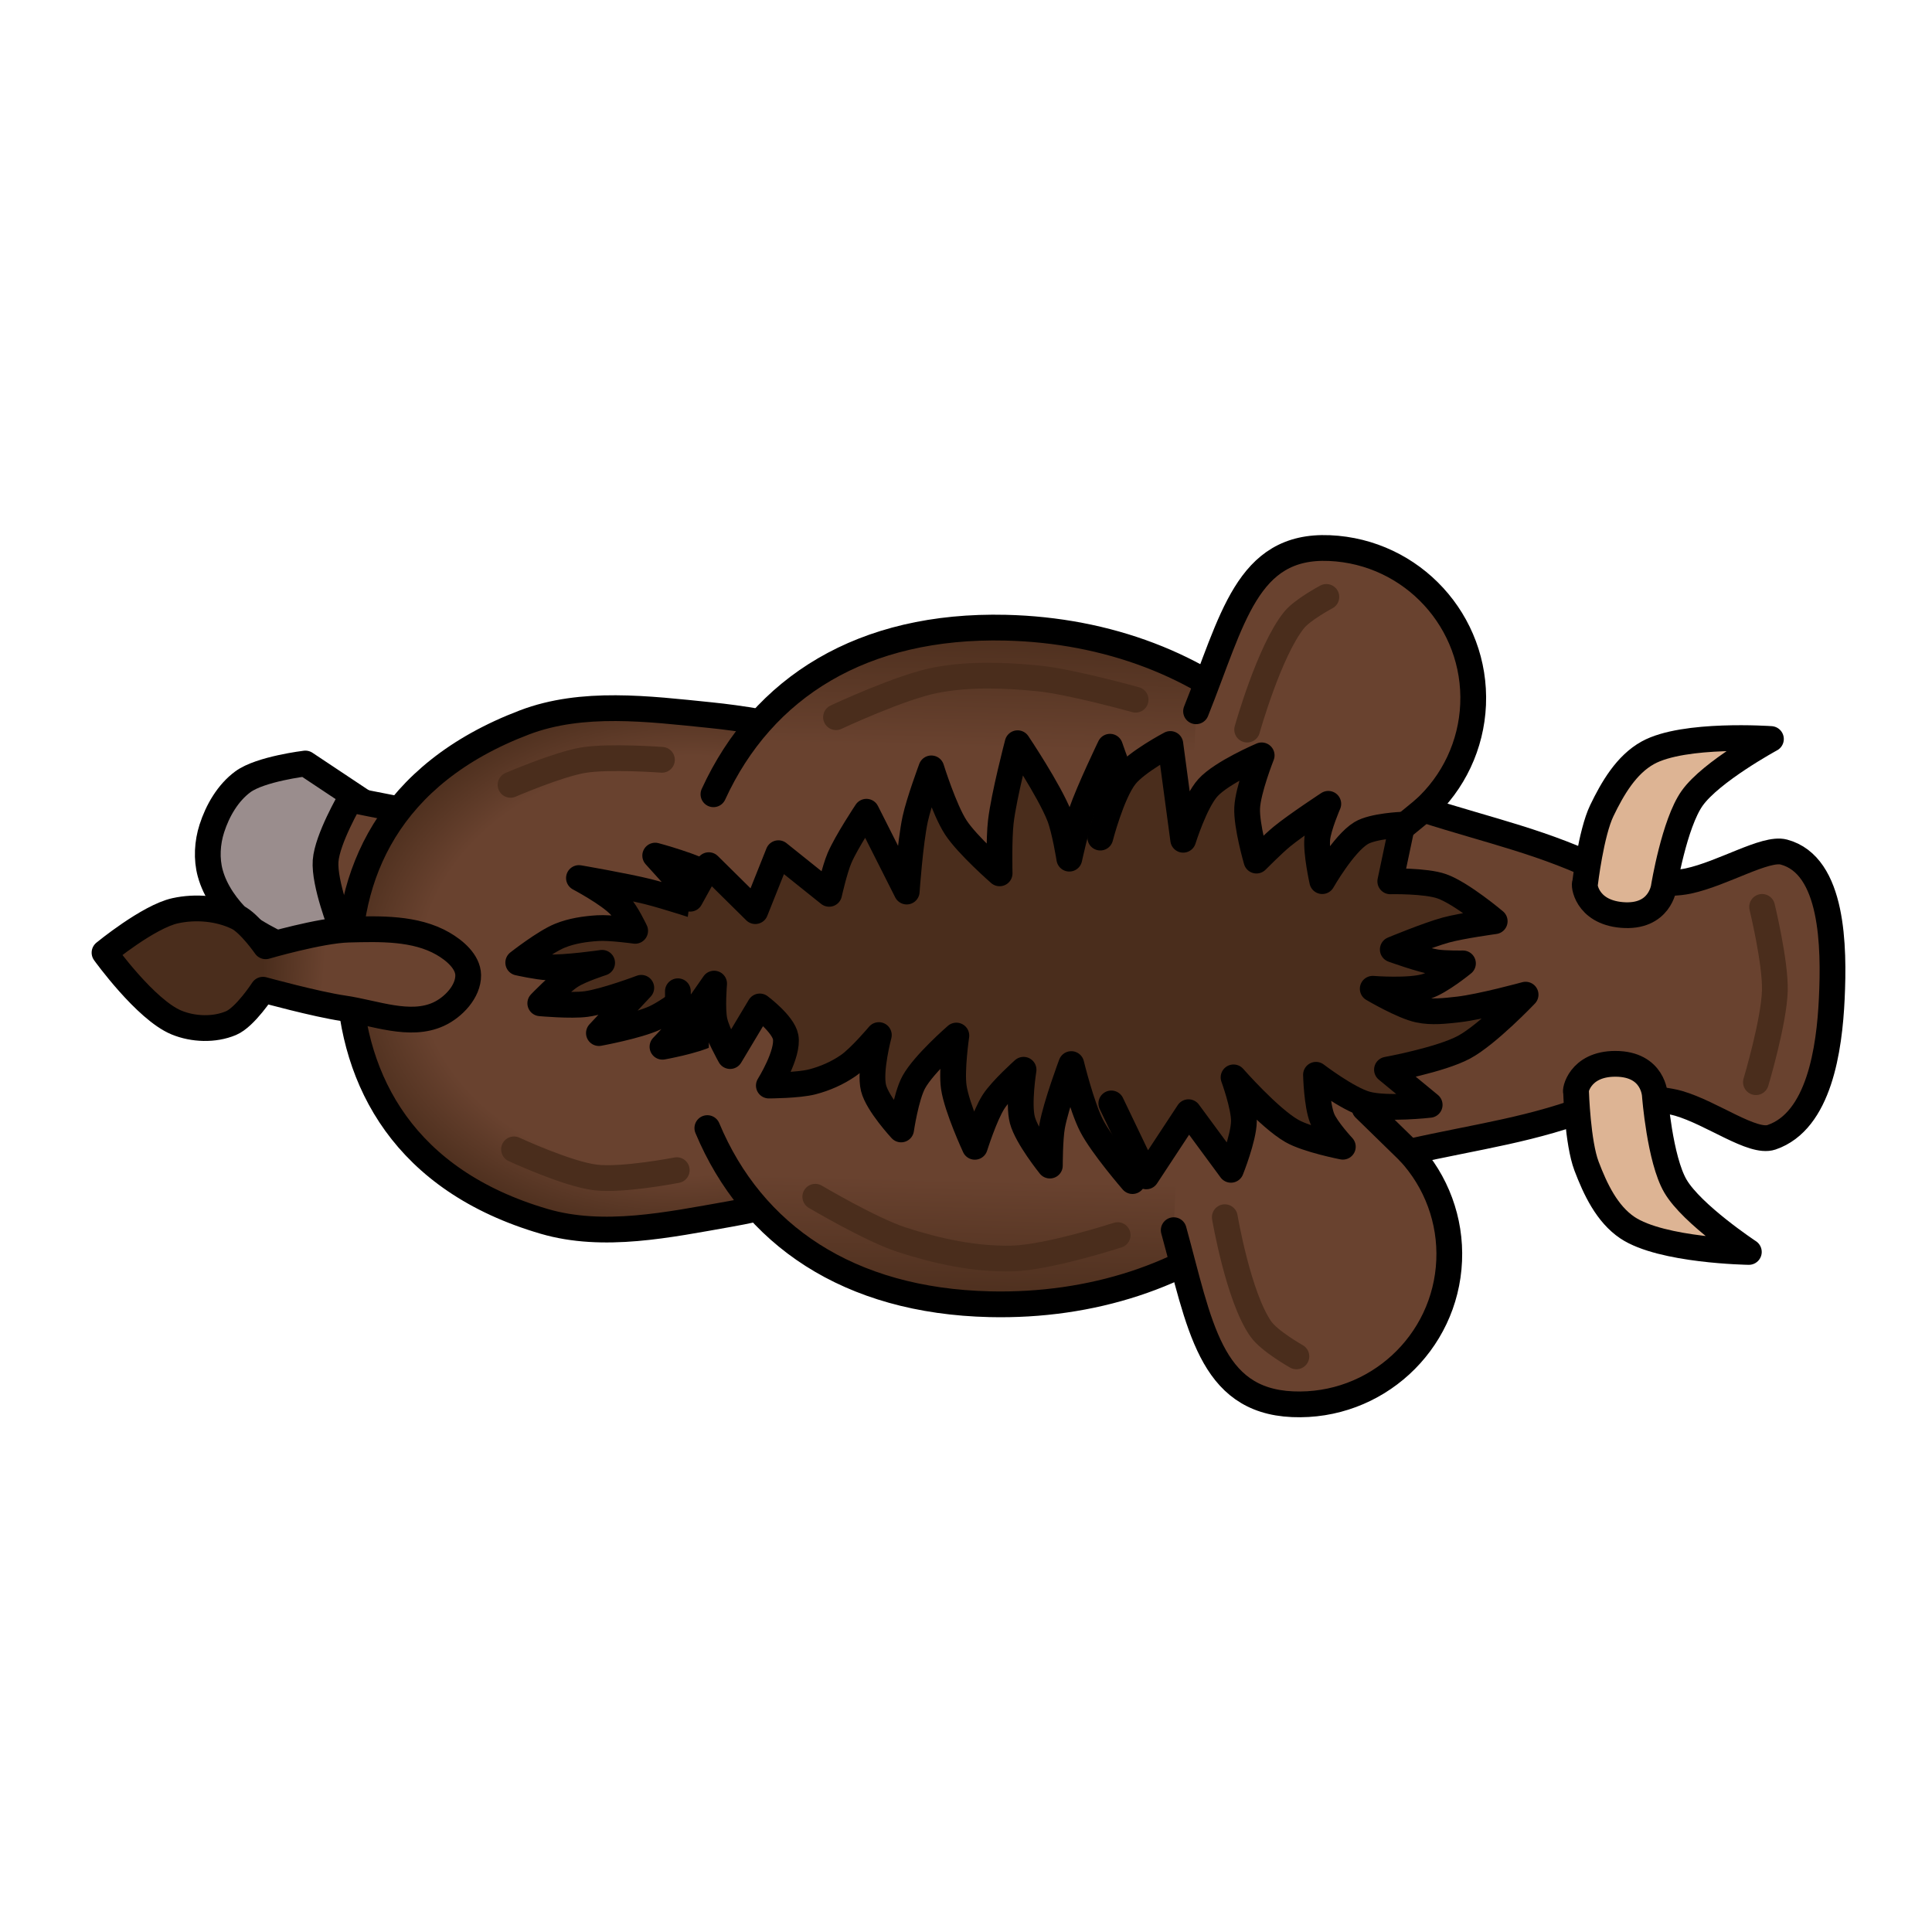
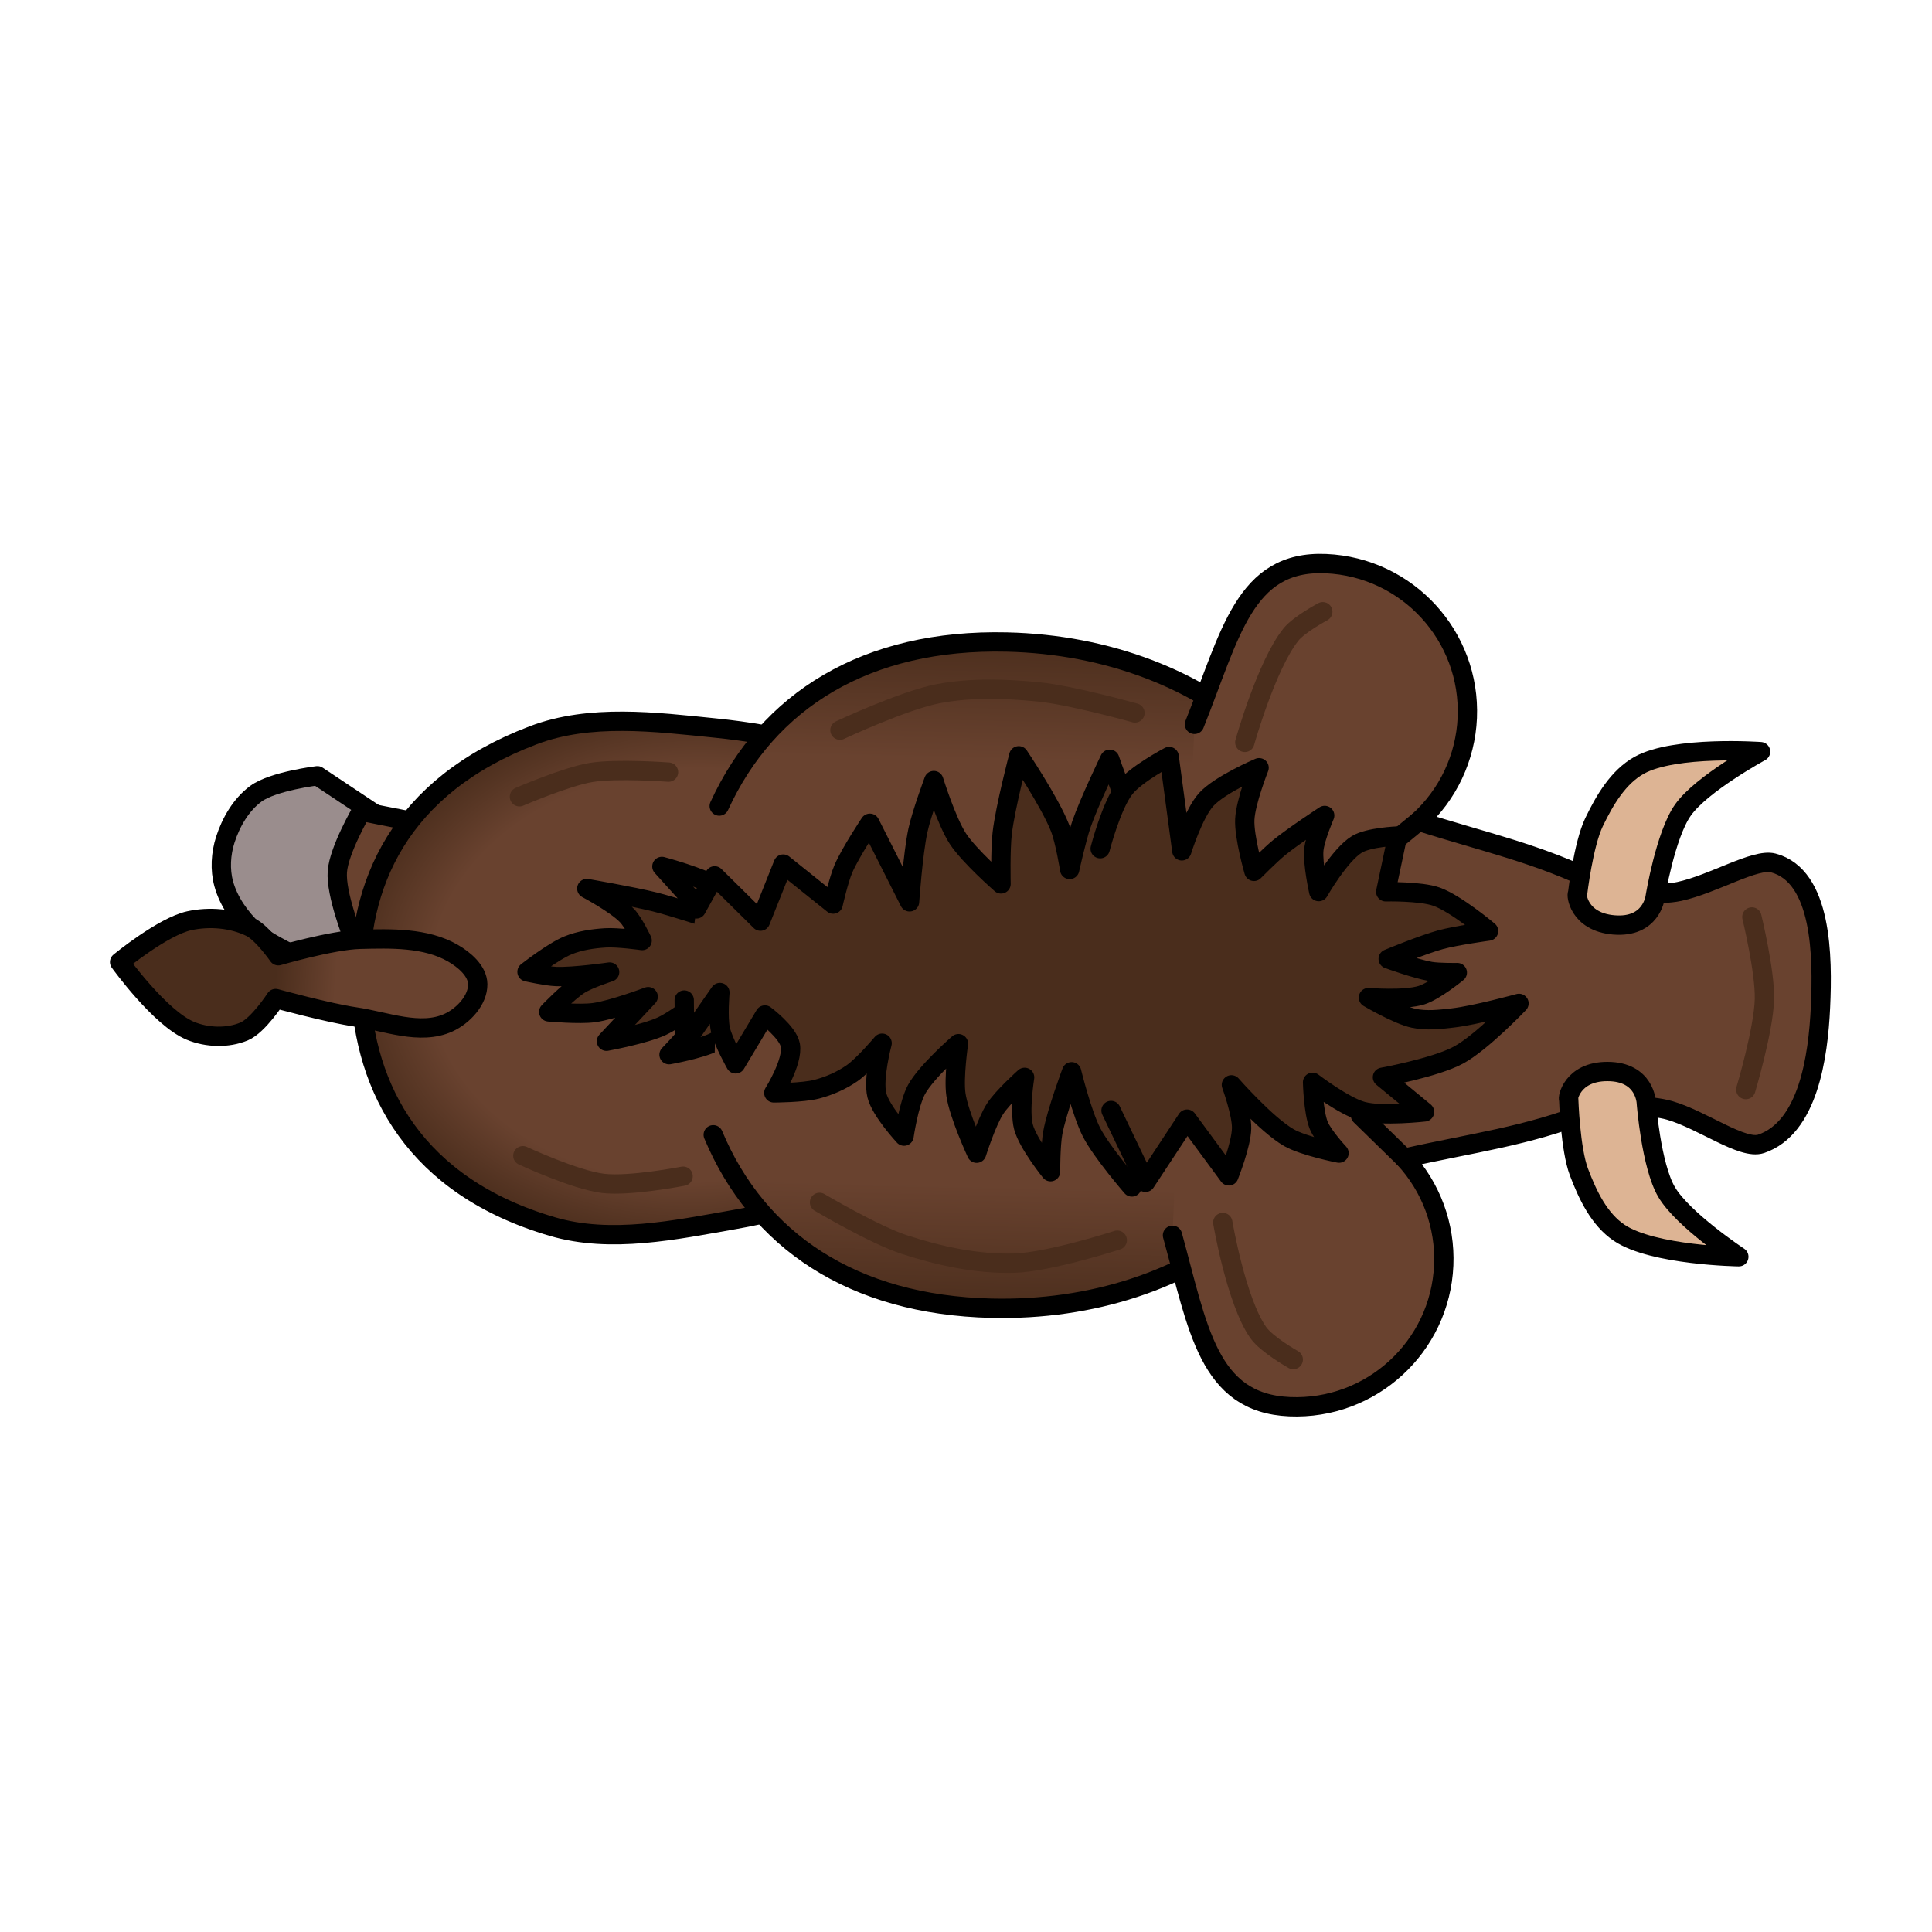
- <svg xmlns="http://www.w3.org/2000/svg" xmlns:xlink="http://www.w3.org/1999/xlink" width="150mm" height="150mm" viewBox="0 0 150 150" version="1.1" id="svg1">
+ <svg xmlns="http://www.w3.org/2000/svg" xmlns:xlink="http://www.w3.org/1999/xlink" width="200mm" height="200mm" viewBox="0 0 200 200" version="1.1" id="svg1">
  <defs id="defs1">
    <linearGradient id="linearGradient35">
      <stop style="stop-color:#4a2d1c;stop-opacity:1;" offset="0" id="stop35" />
      <stop style="stop-color:#69422f;stop-opacity:1;" offset="0.187" id="stop37" />
      <stop style="stop-color:#69422f;stop-opacity:1;" offset="0.807" id="stop38" />
      <stop style="stop-color:#4a2d1c;stop-opacity:1;" offset="1" id="stop36" />
    </linearGradient>
    <linearGradient id="linearGradient31">
      <stop style="stop-color:#69422f;stop-opacity:1;" offset="0.75" id="stop31" />
      <stop style="stop-color:#4a2d1c;stop-opacity:1;" offset="1" id="stop32" />
    </linearGradient>
    <linearGradient id="linearGradient13">
      <stop style="stop-color:#4a2d1c;stop-opacity:1;" offset="0.441" id="stop13" />
      <stop style="stop-color:#69422f;stop-opacity:1;" offset="0.596" id="stop14" />
    </linearGradient>
    <linearGradient xlink:href="#linearGradient13" id="linearGradient14" x1="0.859" y1="50.36" x2="22.308" y2="50.36" gradientUnits="userSpaceOnUse" />
    <radialGradient xlink:href="#linearGradient31" id="radialGradient32" cx="33.285" cy="50.071" fx="33.285" fy="50.071" r="19.285" gradientTransform="matrix(1,0,0,0.7809251,0,10.96924)" gradientUnits="userSpaceOnUse" />
    <linearGradient xlink:href="#linearGradient35" id="linearGradient36" x1="54.138" y1="31.232" x2="54.138" y2="68.768" gradientUnits="userSpaceOnUse" />
    <linearGradient xlink:href="#linearGradient35" id="linearGradient287" gradientUnits="userSpaceOnUse" x1="54.138" y1="31.232" x2="54.138" y2="68.768" />
    <radialGradient xlink:href="#linearGradient31" id="radialGradient287" gradientUnits="userSpaceOnUse" gradientTransform="matrix(1,0,0,0.7809251,0,10.96924)" cx="33.285" cy="50.071" fx="33.285" fy="50.071" r="19.285" />
    <linearGradient xlink:href="#linearGradient13" id="linearGradient288" gradientUnits="userSpaceOnUse" x1="0.859" y1="50.36" x2="22.308" y2="50.36" gradientTransform="rotate(6.35125,19.05998,50.29988)" />
    <linearGradient xlink:href="#linearGradient35" id="linearGradient289" gradientUnits="userSpaceOnUse" x1="54.138" y1="31.232" x2="54.138" y2="68.768" />
    <radialGradient xlink:href="#linearGradient31" id="radialGradient289" gradientUnits="userSpaceOnUse" gradientTransform="matrix(1,0,0,0.7809251,0,10.96924)" cx="33.285" cy="50.071" fx="33.285" fy="50.071" r="19.285" />
    <linearGradient xlink:href="#linearGradient13" id="linearGradient290" gradientUnits="userSpaceOnUse" x1="0.859" y1="50.36" x2="22.308" y2="50.36" gradientTransform="rotate(12.41435,18.91772,50.372)" />
    <linearGradient xlink:href="#linearGradient35" id="linearGradient291" gradientUnits="userSpaceOnUse" x1="54.138" y1="31.232" x2="54.138" y2="68.768" />
    <radialGradient xlink:href="#linearGradient31" id="radialGradient291" gradientUnits="userSpaceOnUse" gradientTransform="matrix(1,0,0,0.7809251,0,10.96924)" cx="33.285" cy="50.071" fx="33.285" fy="50.071" r="19.285" />
    <linearGradient xlink:href="#linearGradient13" id="linearGradient292" gradientUnits="userSpaceOnUse" x1="0.859" y1="50.36" x2="22.308" y2="50.36" gradientTransform="rotate(10.72174,18.91117,50.40564)" />
    <linearGradient xlink:href="#linearGradient35" id="linearGradient293" gradientUnits="userSpaceOnUse" x1="54.138" y1="31.232" x2="54.138" y2="68.768" />
    <radialGradient xlink:href="#linearGradient31" id="radialGradient293" gradientUnits="userSpaceOnUse" gradientTransform="matrix(1,0,0,0.7809251,0,10.96924)" cx="33.285" cy="50.071" fx="33.285" fy="50.071" r="19.285" />
    <linearGradient xlink:href="#linearGradient13" id="linearGradient294" gradientUnits="userSpaceOnUse" x1="0.859" y1="50.36" x2="22.308" y2="50.36" gradientTransform="rotate(5.795036,18.77419,50.24482)" />
    <linearGradient xlink:href="#linearGradient35" id="linearGradient295" gradientUnits="userSpaceOnUse" x1="54.138" y1="31.232" x2="54.138" y2="68.768" />
    <radialGradient xlink:href="#linearGradient31" id="radialGradient295" gradientUnits="userSpaceOnUse" gradientTransform="matrix(1,0,0,0.7809251,0,10.96924)" cx="33.285" cy="50.071" fx="33.285" fy="50.071" r="19.285" />
    <linearGradient xlink:href="#linearGradient13" id="linearGradient296" gradientUnits="userSpaceOnUse" x1="0.859" y1="50.36" x2="22.308" y2="50.36" gradientTransform="rotate(-7.456266,18.9419,49.97398)" />
    <linearGradient xlink:href="#linearGradient35" id="linearGradient297" gradientUnits="userSpaceOnUse" x1="54.138" y1="31.232" x2="54.138" y2="68.768" />
    <radialGradient xlink:href="#linearGradient31" id="radialGradient297" gradientUnits="userSpaceOnUse" gradientTransform="matrix(1,0,0,0.7809251,0,10.96924)" cx="33.285" cy="50.071" fx="33.285" fy="50.071" r="19.285" />
    <linearGradient xlink:href="#linearGradient13" id="linearGradient298" gradientUnits="userSpaceOnUse" x1="0.859" y1="50.36" x2="22.308" y2="50.36" gradientTransform="rotate(-18.96163,18.78945,50.27162)" />
    <linearGradient xlink:href="#linearGradient35" id="linearGradient299" gradientUnits="userSpaceOnUse" x1="54.138" y1="31.232" x2="54.138" y2="68.768" />
    <radialGradient xlink:href="#linearGradient31" id="radialGradient299" gradientUnits="userSpaceOnUse" gradientTransform="matrix(1,0,0,0.7809251,0,10.96924)" cx="33.285" cy="50.071" fx="33.285" fy="50.071" r="19.285" />
    <linearGradient xlink:href="#linearGradient13" id="linearGradient300" gradientUnits="userSpaceOnUse" x1="0.859" y1="50.36" x2="22.308" y2="50.36" gradientTransform="rotate(-19.84912,19.10424,50.28926)" />
    <linearGradient xlink:href="#linearGradient35" id="linearGradient301" gradientUnits="userSpaceOnUse" x1="54.138" y1="31.232" x2="54.138" y2="68.768" />
    <radialGradient xlink:href="#linearGradient31" id="radialGradient301" gradientUnits="userSpaceOnUse" gradientTransform="matrix(1,0,0,0.7809251,0,10.96924)" cx="33.285" cy="50.071" fx="33.285" fy="50.071" r="19.285" />
    <linearGradient xlink:href="#linearGradient13" id="linearGradient302" gradientUnits="userSpaceOnUse" x1="0.859" y1="50.36" x2="22.308" y2="50.36" gradientTransform="rotate(-7.784492,18.51887,50.12966)" />
+     <radialGradient xlink:href="#linearGradient31" id="radialGradient1" gradientUnits="userSpaceOnUse" gradientTransform="matrix(1,0,0,0.7809251,0,10.96924)" cx="33.285" cy="50.071" fx="33.285" fy="50.071" r="19.285" />
+     <linearGradient xlink:href="#linearGradient13" id="linearGradient1" gradientUnits="userSpaceOnUse" x1="0.859" y1="50.36" x2="22.308" y2="50.36" />
+     <linearGradient xlink:href="#linearGradient35" id="linearGradient2" gradientUnits="userSpaceOnUse" x1="54.138" y1="31.232" x2="54.138" y2="68.768" />
  </defs>
  <g id="g131" transform="matrix(1.440165,0,0,1.440165,-34.30052,-32.36301)" style="display:inline">
-     <g id="g106" transform="matrix(1,0,0,-1,33.03493,94.08212)">
-       <path style="fill:#9a8d8d;fill-opacity:1;stroke:#000000;stroke-width:1.389;stroke-linecap:round;stroke-linejoin:round;stroke-dasharray:none;stroke-opacity:1" d="m 22.379,11.881 c 0,0 1.125,1.809 1.075,2.812 -0.053,1.047 -1.414,2.81 -1.414,2.81 l -4.441,1.764 c 0,0 -1.969,-0.854 -2.728,-1.58 -0.734,-0.702 -1.376,-1.587 -1.644,-2.567 -0.213,-0.777 -0.161,-1.649 0.086,-2.417 0.309,-0.959 0.862,-1.919 1.674,-2.516 0.942,-0.693 3.367,-0.984 3.367,-0.984 z" id="path105" />
-       <path style="fill:#69422f;fill-opacity:1;stroke:#000000;stroke-width:1.389;stroke-linecap:round;stroke-linejoin:round;stroke-dasharray:none;stroke-opacity:1" d="m 20.767,11.148 c 0,0 6.624,1.401 9.991,1.608 0.942,0.058 0.966,-0.072 6.242,-0.331 3.276,-0.161 9.553,-2.356 9.553,-2.356 0,0 2.219,1.301 2.689,2.409 0.887,2.09 0.721,4.758 -0.256,6.807 -0.515,1.081 -2.705,2.364 -2.705,2.364 0,0 -6.225,-2.525 -9.504,-3.142 -4.843,-0.911 -5.008,-0.752 -6.292,-0.813 -3.394,-0.159 -10.186,0.355 -10.186,0.355 0,0 -0.944,-2.369 -0.853,-3.598 0.088,-1.183 1.321,-3.303 1.321,-3.303 z" id="path106" />
+     <g id="g106" transform="matrix(1.31296,0,0,-1.31296,37.11997,118.213)" style="stroke-width:1.058;stroke-dasharray:none">
+       <path style="fill:#9a8d8d;fill-opacity:1;stroke:#000000;stroke-width:1.058;stroke-linecap:round;stroke-linejoin:round;stroke-dasharray:none;stroke-opacity:1" d="m 22.379,11.881 c 0,0 1.125,1.809 1.075,2.812 -0.053,1.047 -1.414,2.81 -1.414,2.81 l -4.441,1.764 c 0,0 -1.969,-0.854 -2.728,-1.58 -0.734,-0.702 -1.376,-1.587 -1.644,-2.567 -0.213,-0.777 -0.161,-1.649 0.086,-2.417 0.309,-0.959 0.862,-1.919 1.674,-2.516 0.942,-0.693 3.367,-0.984 3.367,-0.984 z" id="path105" />
+       <path style="fill:#69422f;fill-opacity:1;stroke:#000000;stroke-width:1.058;stroke-linecap:round;stroke-linejoin:round;stroke-dasharray:none;stroke-opacity:1" d="m 20.767,11.148 c 0,0 6.624,1.401 9.991,1.608 0.942,0.058 0.966,-0.072 6.242,-0.331 3.276,-0.161 9.553,-2.356 9.553,-2.356 0,0 2.219,1.301 2.689,2.409 0.887,2.09 0.721,4.758 -0.256,6.807 -0.515,1.081 -2.705,2.364 -2.705,2.364 0,0 -6.225,-2.525 -9.504,-3.142 -4.843,-0.911 -5.008,-0.752 -6.292,-0.813 -3.394,-0.159 -10.186,0.355 -10.186,0.355 0,0 -0.944,-2.369 -0.853,-3.598 0.088,-1.183 1.321,-3.303 1.321,-3.303 z" id="path106" />
    </g>
-     <g id="g108" transform="translate(21.92509,54.42973)">
-       <path style="fill:#9a8d8d;fill-opacity:1;stroke:#000000;stroke-width:1.389;stroke-linecap:round;stroke-linejoin:round;stroke-dasharray:none;stroke-opacity:1" d="m 22.379,11.881 c 0,0 1.125,1.809 1.075,2.812 -0.053,1.047 -1.414,2.81 -1.414,2.81 l -4.441,1.764 c 0,0 -1.969,-0.854 -2.728,-1.58 -0.734,-0.702 -1.376,-1.587 -1.644,-2.567 -0.213,-0.777 -0.161,-1.649 0.086,-2.417 0.309,-0.959 0.862,-1.919 1.674,-2.516 0.942,-0.693 3.367,-0.984 3.367,-0.984 z" id="path107" />
-       <path style="fill:#69422f;fill-opacity:1;stroke:#000000;stroke-width:1.389;stroke-linecap:round;stroke-linejoin:round;stroke-dasharray:none;stroke-opacity:1" d="m 20.767,11.148 c 0,0 6.624,1.401 9.991,1.608 0.942,0.058 0.966,-0.072 6.242,-0.331 3.276,-0.161 9.553,-2.356 9.553,-2.356 0,0 2.219,1.301 2.689,2.409 0.887,2.09 0.721,4.758 -0.256,6.807 -0.515,1.081 -2.705,2.364 -2.705,2.364 0,0 -6.225,-2.525 -9.504,-3.142 -4.843,-0.911 -5.008,-0.752 -6.292,-0.813 -3.394,-0.159 -10.186,0.355 -10.186,0.355 0,0 -0.944,-2.369 -0.853,-3.598 0.088,-1.183 1.321,-3.303 1.321,-3.303 z" id="path108" />
+     <g id="g108" transform="matrix(1.31296,0,0,1.31296,22.53319,66.15095)" style="stroke-width:1.058;stroke-dasharray:none">
+       <path style="fill:#9a8d8d;fill-opacity:1;stroke:#000000;stroke-width:1.058;stroke-linecap:round;stroke-linejoin:round;stroke-dasharray:none;stroke-opacity:1" d="m 22.379,11.881 c 0,0 1.125,1.809 1.075,2.812 -0.053,1.047 -1.414,2.81 -1.414,2.81 l -4.441,1.764 c 0,0 -1.969,-0.854 -2.728,-1.58 -0.734,-0.702 -1.376,-1.587 -1.644,-2.567 -0.213,-0.777 -0.161,-1.649 0.086,-2.417 0.309,-0.959 0.862,-1.919 1.674,-2.516 0.942,-0.693 3.367,-0.984 3.367,-0.984 z" id="path107" />
+       <path style="fill:#69422f;fill-opacity:1;stroke:#000000;stroke-width:1.058;stroke-linecap:round;stroke-linejoin:round;stroke-dasharray:none;stroke-opacity:1" d="m 20.767,11.148 c 0,0 6.624,1.401 9.991,1.608 0.942,0.058 0.966,-0.072 6.242,-0.331 3.276,-0.161 9.553,-2.356 9.553,-2.356 0,0 2.219,1.301 2.689,2.409 0.887,2.09 0.721,4.758 -0.256,6.807 -0.515,1.081 -2.705,2.364 -2.705,2.364 0,0 -6.225,-2.525 -9.504,-3.142 -4.843,-0.911 -5.008,-0.752 -6.292,-0.813 -3.394,-0.159 -10.186,0.355 -10.186,0.355 0,0 -0.944,-2.369 -0.853,-3.598 0.088,-1.183 1.321,-3.303 1.321,-3.303 z" id="path108" />
    </g>
-     <g id="g110" transform="rotate(180,53.117,47.90142)">
-       <path style="fill:#9a8d8d;fill-opacity:1;stroke:#000000;stroke-width:1.389;stroke-linecap:round;stroke-linejoin:round;stroke-dasharray:none;stroke-opacity:1" d="m 22.379,11.881 c 0,0 1.125,1.809 1.075,2.812 -0.053,1.047 -1.414,2.81 -1.414,2.81 l -4.441,1.764 c 0,0 -1.969,-0.854 -2.728,-1.58 -0.734,-0.702 -1.376,-1.587 -1.644,-2.567 -0.114,-0.418 2.193,-0.754 2.221,-1.196 0.024,-0.379 -2.249,-0.866 -2.135,-1.22 0.309,-0.959 0.862,-1.919 1.674,-2.516 0.942,-0.693 3.367,-0.984 3.367,-0.984 z" id="path109" />
-       <path style="fill:#69422f;fill-opacity:1;stroke:#000000;stroke-width:1.389;stroke-linecap:round;stroke-linejoin:round;stroke-dasharray:none;stroke-opacity:1" d="m 20.767,11.148 c 0,0 6.624,1.401 9.991,1.608 0.942,0.058 0.966,-0.072 6.242,-0.331 3.276,-0.161 9.553,-2.356 9.553,-2.356 0,0 2.219,1.301 2.689,2.409 0.887,2.09 0.721,4.758 -0.256,6.807 -0.515,1.081 -2.705,2.364 -2.705,2.364 0,0 -6.225,-2.525 -9.504,-3.142 -4.843,-0.911 -5.008,-0.752 -6.292,-0.813 -3.394,-0.159 -10.186,0.355 -10.186,0.355 0,0 -0.944,-2.369 -0.853,-3.598 0.088,-1.183 1.321,-3.303 1.321,-3.303 z" id="path110" />
+     <g id="g110" transform="matrix(-1.31296,0,0,-1.31296,133.2274,120.4722)" style="stroke-width:1.058;stroke-dasharray:none">
+       <path style="fill:#9a8d8d;fill-opacity:1;stroke:#000000;stroke-width:1.058;stroke-linecap:round;stroke-linejoin:round;stroke-dasharray:none;stroke-opacity:1" d="m 22.379,11.881 c 0,0 1.125,1.809 1.075,2.812 -0.053,1.047 -1.414,2.81 -1.414,2.81 l -4.441,1.764 c 0,0 -1.969,-0.854 -2.728,-1.58 -0.734,-0.702 -1.376,-1.587 -1.644,-2.567 -0.114,-0.418 2.193,-0.754 2.221,-1.196 0.024,-0.379 -2.249,-0.866 -2.135,-1.22 0.309,-0.959 0.862,-1.919 1.674,-2.516 0.942,-0.693 3.367,-0.984 3.367,-0.984 z" id="path109" />
+       <path style="fill:#69422f;fill-opacity:1;stroke:#000000;stroke-width:1.058;stroke-linecap:round;stroke-linejoin:round;stroke-dasharray:none;stroke-opacity:1" d="m 20.767,11.148 c 0,0 6.624,1.401 9.991,1.608 0.942,0.058 0.966,-0.072 6.242,-0.331 3.276,-0.161 9.553,-2.356 9.553,-2.356 0,0 2.219,1.301 2.689,2.409 0.887,2.09 0.721,4.758 -0.256,6.807 -0.515,1.081 -2.705,2.364 -2.705,2.364 0,0 -6.225,-2.525 -9.504,-3.142 -4.843,-0.911 -5.008,-0.752 -6.292,-0.813 -3.394,-0.159 -10.186,0.355 -10.186,0.355 0,0 -0.944,-2.369 -0.853,-3.598 0.088,-1.183 1.321,-3.303 1.321,-3.303 z" id="path110" />
    </g>
-     <g id="g112" transform="matrix(-1,0,0,1,111.7887,52.70928)">
-       <path style="fill:#9a8d8d;fill-opacity:1;stroke:#000000;stroke-width:1.389;stroke-linecap:round;stroke-linejoin:round;stroke-dasharray:none;stroke-opacity:1" d="m 22.379,11.881 c 0,0 1.125,1.809 1.075,2.812 -0.053,1.047 -1.414,2.81 -1.414,2.81 l -4.441,1.764 c 0,0 -1.969,-0.854 -2.728,-1.58 -0.734,-0.702 -1.376,-1.587 -1.644,-2.567 -0.114,-0.418 2.193,-0.754 2.221,-1.196 0.024,-0.379 -2.249,-0.866 -2.135,-1.22 0.309,-0.959 0.862,-1.919 1.674,-2.516 0.942,-0.693 3.367,-0.984 3.367,-0.984 z" id="path111" />
-       <path style="fill:#69422f;fill-opacity:1;stroke:#000000;stroke-width:1.389;stroke-linecap:round;stroke-linejoin:round;stroke-dasharray:none;stroke-opacity:1" d="m 20.767,11.148 c 0,0 6.624,1.401 9.991,1.608 0.942,0.058 0.966,-0.072 6.242,-0.331 3.276,-0.161 9.553,-2.356 9.553,-2.356 0,0 2.219,1.301 2.689,2.409 0.887,2.09 0.721,4.758 -0.256,6.807 -0.515,1.081 -2.705,2.364 -2.705,2.364 0,0 -6.225,-2.525 -9.504,-3.142 -4.843,-0.911 -5.008,-0.752 -6.292,-0.813 -3.394,-0.159 -10.186,0.355 -10.186,0.355 0,0 -0.944,-2.369 -0.853,-3.598 0.088,-1.183 1.321,-3.303 1.321,-3.303 z" id="path112" />
+     <g id="g112" transform="matrix(-1.31296,0,0,1.31296,140.5205,63.89207)" style="stroke-width:1.058;stroke-dasharray:none">
+       <path style="fill:#9a8d8d;fill-opacity:1;stroke:#000000;stroke-width:1.058;stroke-linecap:round;stroke-linejoin:round;stroke-dasharray:none;stroke-opacity:1" d="m 22.379,11.881 c 0,0 1.125,1.809 1.075,2.812 -0.053,1.047 -1.414,2.81 -1.414,2.81 l -4.441,1.764 c 0,0 -1.969,-0.854 -2.728,-1.58 -0.734,-0.702 -1.376,-1.587 -1.644,-2.567 -0.114,-0.418 2.193,-0.754 2.221,-1.196 0.024,-0.379 -2.249,-0.866 -2.135,-1.22 0.309,-0.959 0.862,-1.919 1.674,-2.516 0.942,-0.693 3.367,-0.984 3.367,-0.984 z" id="path111" />
+       <path style="fill:#69422f;fill-opacity:1;stroke:#000000;stroke-width:1.058;stroke-linecap:round;stroke-linejoin:round;stroke-dasharray:none;stroke-opacity:1" d="m 20.767,11.148 c 0,0 6.624,1.401 9.991,1.608 0.942,0.058 0.966,-0.072 6.242,-0.331 3.276,-0.161 9.553,-2.356 9.553,-2.356 0,0 2.219,1.301 2.689,2.409 0.887,2.09 0.721,4.758 -0.256,6.807 -0.515,1.081 -2.705,2.364 -2.705,2.364 0,0 -6.225,-2.525 -9.504,-3.142 -4.843,-0.911 -5.008,-0.752 -6.292,-0.813 -3.394,-0.159 -10.186,0.355 -10.186,0.355 0,0 -0.944,-2.369 -0.853,-3.598 0.088,-1.183 1.321,-3.303 1.321,-3.303 z" id="path112" />
    </g>
-     <g id="g117" transform="rotate(-2.258994,667.5521,-638.0668)" style="display:inline">
-       <path id="path113" style="fill:url(#radialGradient293);fill-opacity:1;stroke:#000000;stroke-width:1.389;stroke-linecap:round;stroke-linejoin:round;stroke-dasharray:none" d="m 51.57,50 c 0,9.151 -9.723,12.605 -16.57,13.534 -3.303,0.448 -6.84,1.061 -10,0 C 17.574,61.041 14.985,55.609 15,50 c 0.015,-5.57 2.574,-10.895 10,-13.387 3.16,-1.061 6.7,-0.467 10,0 C 41.803,37.575 51.57,40.849 51.57,50 Z" />
-       <path style="fill:url(#linearGradient294);fill-opacity:1;stroke:#000000;stroke-width:1.389;stroke-linecap:round;stroke-linejoin:round;stroke-dasharray:none;stroke-opacity:1" d="m 20.134,48.357 c 0.615,0.386 1.315,1.026 1.296,1.752 -0.023,0.881 -0.866,1.705 -1.68,2.04 -1.582,0.651 -3.423,-0.206 -5.105,-0.518 -1.461,-0.272 -4.301,-1.173 -4.301,-1.173 0,0 -1.017,1.442 -1.797,1.733 -0.916,0.343 -2.042,0.258 -2.932,-0.15 -1.638,-0.752 -3.728,-3.915 -3.728,-3.915 0,0 2.443,-1.851 3.898,-2.109 1.108,-0.197 2.348,-0.045 3.34,0.486 0.64,0.343 1.456,1.621 1.456,1.621 0,0 2.977,-0.743 4.494,-0.723 1.716,0.023 3.606,0.043 5.06,0.956 z" id="path114" />
-       <path style="display:inline;fill:none;fill-opacity:1;stroke:#4a2d1c;stroke-width:1.389;stroke-linecap:round;stroke-linejoin:round;stroke-dasharray:none;stroke-opacity:1" d="m 34.23,38.921 c 0,0 -2.845,-0.326 -4.251,-0.147 -1.365,0.174 -3.958,1.173 -3.958,1.173" id="path115" transform="translate(-1.905725)" />
-       <path style="display:inline;fill:none;fill-opacity:1;stroke:#4a2d1c;stroke-width:1.389;stroke-linecap:round;stroke-linejoin:round;stroke-dasharray:none;stroke-opacity:1" d="m 34.156,61.057 c 0,0 -2.949,0.455 -4.398,0.22 -1.527,-0.248 -4.325,-1.686 -4.325,-1.686" id="path116" transform="translate(-1.905725)" />
-       <path style="fill:#4a2d1c;fill-opacity:1;stroke:#000000;stroke-width:1.389;stroke-linecap:round;stroke-linejoin:round;stroke-dasharray:none;stroke-opacity:1" d="m 36.655,52.033 c 0,0 -1.503,1.333 -2.403,1.748 -0.781,0.359 -2.509,0.598 -2.509,0.598 0,0 1.065,-1.006 1.485,-1.6 0.37,-0.524 0.891,-1.705 0.891,-1.705 0,0 -1.724,1.317 -2.714,1.732 -0.964,0.404 -3.057,0.702 -3.057,0.702 l 2.379,-2.349 c 0,0 -1.974,0.658 -3.001,0.757 -0.822,0.079 -2.473,-0.138 -2.473,-0.138 0,0 1.096,-1.058 1.75,-1.432 0.514,-0.294 1.668,-0.616 1.668,-0.616 0,0 -1.962,0.205 -2.94,0.129 -0.535,-0.042 -1.579,-0.319 -1.579,-0.319 0,0 1.464,-1.059 2.304,-1.361 0.652,-0.235 1.36,-0.311 2.053,-0.327 0.674,-0.016 2.009,0.225 2.009,0.225 0,0 -0.422,-0.996 -0.773,-1.395 -0.585,-0.664 -2.143,-1.569 -2.143,-1.569 0,0 2.473,0.526 3.686,0.879 0.987,0.287 2.916,1.006 2.916,1.006 l -2.446,-2.931 c 0,0 2.145,0.661 3.062,1.281 0.807,0.546 2.052,2.083 2.052,2.083" id="path117" />
+     <g id="g117" transform="matrix(1.31194,-0.05175253,0.05175253,1.31194,27.44912,28.58332)" style="display:inline;stroke-width:1.058;stroke-dasharray:none">
+       <path id="path113" style="fill:url(#radialGradient293);fill-opacity:1;stroke:#000000;stroke-width:1.058;stroke-linecap:round;stroke-linejoin:round;stroke-dasharray:none" d="m 51.57,50 c 0,9.151 -9.723,12.605 -16.57,13.534 -3.303,0.448 -6.84,1.061 -10,0 C 17.574,61.041 14.985,55.609 15,50 c 0.015,-5.57 2.574,-10.895 10,-13.387 3.16,-1.061 6.7,-0.467 10,0 C 41.803,37.575 51.57,40.849 51.57,50 Z" />
+       <path style="fill:url(#linearGradient294);fill-opacity:1;stroke:#000000;stroke-width:1.058;stroke-linecap:round;stroke-linejoin:round;stroke-dasharray:none;stroke-opacity:1" d="m 20.134,48.357 c 0.615,0.386 1.315,1.026 1.296,1.752 -0.023,0.881 -0.866,1.705 -1.68,2.04 -1.582,0.651 -3.423,-0.206 -5.105,-0.518 -1.461,-0.272 -4.301,-1.173 -4.301,-1.173 0,0 -1.017,1.442 -1.797,1.733 -0.916,0.343 -2.042,0.258 -2.932,-0.15 -1.638,-0.752 -3.728,-3.915 -3.728,-3.915 0,0 2.443,-1.851 3.898,-2.109 1.108,-0.197 2.348,-0.045 3.34,0.486 0.64,0.343 1.456,1.621 1.456,1.621 0,0 2.977,-0.743 4.494,-0.723 1.716,0.023 3.606,0.043 5.06,0.956 z" id="path114" />
+       <path style="display:inline;fill:none;fill-opacity:1;stroke:#4a2d1c;stroke-width:1.058;stroke-linecap:round;stroke-linejoin:round;stroke-dasharray:none;stroke-opacity:1" d="m 34.23,38.921 c 0,0 -2.845,-0.326 -4.251,-0.147 -1.365,0.174 -3.958,1.173 -3.958,1.173" id="path115" transform="translate(-1.905725)" />
+       <path style="display:inline;fill:none;fill-opacity:1;stroke:#4a2d1c;stroke-width:1.058;stroke-linecap:round;stroke-linejoin:round;stroke-dasharray:none;stroke-opacity:1" d="m 34.156,61.057 c 0,0 -2.949,0.455 -4.398,0.22 -1.527,-0.248 -4.325,-1.686 -4.325,-1.686" id="path116" transform="translate(-1.905725)" />
+       <path style="fill:#4a2d1c;fill-opacity:1;stroke:#000000;stroke-width:1.058;stroke-linecap:round;stroke-linejoin:round;stroke-dasharray:none;stroke-opacity:1" d="m 36.655,52.033 c 0,0 -1.503,1.333 -2.403,1.748 -0.781,0.359 -2.509,0.598 -2.509,0.598 0,0 1.065,-1.006 1.485,-1.6 0.37,-0.524 0.891,-1.705 0.891,-1.705 0,0 -1.724,1.317 -2.714,1.732 -0.964,0.404 -3.057,0.702 -3.057,0.702 l 2.379,-2.349 c 0,0 -1.974,0.658 -3.001,0.757 -0.822,0.079 -2.473,-0.138 -2.473,-0.138 0,0 1.096,-1.058 1.75,-1.432 0.514,-0.294 1.668,-0.616 1.668,-0.616 0,0 -1.962,0.205 -2.94,0.129 -0.535,-0.042 -1.579,-0.319 -1.579,-0.319 0,0 1.464,-1.059 2.304,-1.361 0.652,-0.235 1.36,-0.311 2.053,-0.327 0.674,-0.016 2.009,0.225 2.009,0.225 0,0 -0.422,-0.996 -0.773,-1.395 -0.585,-0.664 -2.143,-1.569 -2.143,-1.569 0,0 2.473,0.526 3.686,0.879 0.987,0.287 2.916,1.006 2.916,1.006 l -2.446,-2.931 c 0,0 2.145,0.661 3.062,1.281 0.807,0.546 2.052,2.083 2.052,2.083" id="path117" />
    </g>
-     <g id="g121" transform="rotate(1.339786,-984.9383,1161.152)" style="display:inline">
-       <path id="path118" style="fill:url(#linearGradient293);fill-opacity:1;stroke:#000000;stroke-width:1.389;stroke-linecap:round;stroke-linejoin:round;stroke-dasharray:none" d="m 36.37,41.105 c 2.52,-5.854 7.84,-9.346 15.536,-9.346 11.046,0 20,7.195 20,18.241 0,11.046 -8.954,18.241 -20,18.241 -7.604,0 -12.889,-3.409 -15.444,-9.137" />
-       <path style="display:inline;fill:none;fill-opacity:1;stroke:#4a2d1c;stroke-width:1.389;stroke-linecap:round;stroke-linejoin:round;stroke-dasharray:none;stroke-opacity:1" d="m 59.004,35.476 c 0,0 -3.49,-0.89 -5.277,-1.026 -1.829,-0.139 -3.703,-0.161 -5.497,0.22 -1.877,0.398 -5.351,2.126 -5.351,2.126" id="path119" />
-       <path style="display:inline;fill:none;fill-opacity:1;stroke:#4a2d1c;stroke-width:1.389;stroke-linecap:round;stroke-linejoin:round;stroke-dasharray:none;stroke-opacity:1" d="m 58.711,64.355 c 0,0 -3.708,1.299 -5.644,1.393 -2.022,0.098 -4.071,-0.297 -6.01,-0.88 -1.654,-0.497 -4.691,-2.199 -4.691,-2.199" id="path120" />
-       <path style="fill:#4a2d1c;fill-opacity:1;stroke:#000000;stroke-width:1.389;stroke-linecap:round;stroke-linejoin:round;stroke-dasharray:none;stroke-opacity:1" d="m 35.249,46.764 0.959,-1.832 2.565,2.419 1.173,-3.152 2.785,2.126 c 0,0 0.264,-1.321 0.513,-1.942 0.358,-0.893 1.393,-2.529 1.393,-2.529 l 2.272,4.251 c 0,0 0.12,-2.632 0.366,-3.921 0.18,-0.938 0.806,-2.749 0.806,-2.749 0,0 0.743,2.204 1.393,3.152 0.645,0.941 2.419,2.419 2.419,2.419 0,0 -0.087,-1.861 0,-2.785 0.135,-1.436 0.806,-4.251 0.806,-4.251 0,0 1.759,2.49 2.346,3.885 0.303,0.721 0.586,2.272 0.586,2.272 0,0 0.327,-1.679 0.586,-2.492 0.394,-1.232 1.466,-3.592 1.466,-3.592 0,0 1.025,2.814 1.869,4.031 0.734,1.058 1.873,1.772 2.712,2.749 1.212,1.41 3.155,2.621 3.335,4.471 0.252,2.589 -1.724,5.024 -3.372,7.037 -0.73,0.892 -1.414,1.569 -1.906,2.492 -0.43,0.808 -0.88,2.602 -0.88,2.602 0,0 -1.679,-1.847 -2.272,-2.932 -0.56,-1.024 -1.173,-3.298 -1.173,-3.298 0,0 -0.773,2.218 -0.953,3.372 -0.109,0.7 -0.073,2.126 -0.073,2.126 0,0 -1.272,-1.501 -1.539,-2.419 -0.253,-0.868 0,-2.712 0,-2.712 0,0 -1.164,1.088 -1.576,1.759 -0.459,0.748 -0.953,2.455 -0.953,2.455 0,0 -1.019,-2.068 -1.209,-3.188 -0.155,-0.916 0.073,-2.785 0.073,-2.785 0,0 -1.714,1.558 -2.236,2.565 -0.404,0.782 -0.623,2.565 -0.623,2.565 0,0 -1.303,-1.336 -1.539,-2.199 -0.252,-0.922 0.22,-2.859 0.22,-2.859 0,0 -0.983,1.229 -1.613,1.686 -0.57,0.414 -1.228,0.722 -1.906,0.916 -0.756,0.216 -2.346,0.257 -2.346,0.257 0,0 1.034,-1.735 0.843,-2.639 -0.148,-0.703 -1.429,-1.613 -1.429,-1.613 l -1.539,2.712 c 0,0 -0.717,-1.2 -0.88,-1.869 -0.159,-0.653 -0.073,-2.016 -0.073,-2.016 l -1.869,2.822 -0.074,-2.365" id="path121" />
+     <g id="g121" transform="matrix(1.312601,0.03069905,-0.03069905,1.312601,29.03915,25.34033)" style="display:inline;stroke-width:1.058;stroke-dasharray:none">
+       <path id="path118" style="fill:url(#linearGradient293);fill-opacity:1;stroke:#000000;stroke-width:1.058;stroke-linecap:round;stroke-linejoin:round;stroke-dasharray:none" d="m 36.37,41.105 c 2.52,-5.854 7.84,-9.346 15.536,-9.346 11.046,0 20,7.195 20,18.241 0,11.046 -8.954,18.241 -20,18.241 -7.604,0 -12.889,-3.409 -15.444,-9.137" />
+       <path style="display:inline;fill:none;fill-opacity:1;stroke:#4a2d1c;stroke-width:1.058;stroke-linecap:round;stroke-linejoin:round;stroke-dasharray:none;stroke-opacity:1" d="m 59.004,35.476 c 0,0 -3.49,-0.89 -5.277,-1.026 -1.829,-0.139 -3.703,-0.161 -5.497,0.22 -1.877,0.398 -5.351,2.126 -5.351,2.126" id="path119" />
+       <path style="display:inline;fill:none;fill-opacity:1;stroke:#4a2d1c;stroke-width:1.058;stroke-linecap:round;stroke-linejoin:round;stroke-dasharray:none;stroke-opacity:1" d="m 58.711,64.355 c 0,0 -3.708,1.299 -5.644,1.393 -2.022,0.098 -4.071,-0.297 -6.01,-0.88 -1.654,-0.497 -4.691,-2.199 -4.691,-2.199" id="path120" />
+       <path style="fill:#4a2d1c;fill-opacity:1;stroke:#000000;stroke-width:1.058;stroke-linecap:round;stroke-linejoin:round;stroke-dasharray:none;stroke-opacity:1" d="m 35.249,46.764 0.959,-1.832 2.565,2.419 1.173,-3.152 2.785,2.126 c 0,0 0.264,-1.321 0.513,-1.942 0.358,-0.893 1.393,-2.529 1.393,-2.529 l 2.272,4.251 c 0,0 0.12,-2.632 0.366,-3.921 0.18,-0.938 0.806,-2.749 0.806,-2.749 0,0 0.743,2.204 1.393,3.152 0.645,0.941 2.419,2.419 2.419,2.419 0,0 -0.087,-1.861 0,-2.785 0.135,-1.436 0.806,-4.251 0.806,-4.251 0,0 1.759,2.49 2.346,3.885 0.303,0.721 0.586,2.272 0.586,2.272 0,0 0.327,-1.679 0.586,-2.492 0.394,-1.232 1.466,-3.592 1.466,-3.592 0,0 1.025,2.814 1.869,4.031 0.734,1.058 1.873,1.772 2.712,2.749 1.212,1.41 3.155,2.621 3.335,4.471 0.252,2.589 -1.724,5.024 -3.372,7.037 -0.73,0.892 -1.414,1.569 -1.906,2.492 -0.43,0.808 -0.88,2.602 -0.88,2.602 0,0 -1.679,-1.847 -2.272,-2.932 -0.56,-1.024 -1.173,-3.298 -1.173,-3.298 0,0 -0.773,2.218 -0.953,3.372 -0.109,0.7 -0.073,2.126 -0.073,2.126 0,0 -1.272,-1.501 -1.539,-2.419 -0.253,-0.868 0,-2.712 0,-2.712 0,0 -1.164,1.088 -1.576,1.759 -0.459,0.748 -0.953,2.455 -0.953,2.455 0,0 -1.019,-2.068 -1.209,-3.188 -0.155,-0.916 0.073,-2.785 0.073,-2.785 0,0 -1.714,1.558 -2.236,2.565 -0.404,0.782 -0.623,2.565 -0.623,2.565 0,0 -1.303,-1.336 -1.539,-2.199 -0.252,-0.922 0.22,-2.859 0.22,-2.859 0,0 -0.983,1.229 -1.613,1.686 -0.57,0.414 -1.228,0.722 -1.906,0.916 -0.756,0.216 -2.346,0.257 -2.346,0.257 0,0 1.034,-1.735 0.843,-2.639 -0.148,-0.703 -1.429,-1.613 -1.429,-1.613 l -1.539,2.712 c 0,0 -0.717,-1.2 -0.88,-1.869 -0.159,-0.653 -0.073,-2.016 -0.073,-2.016 l -1.869,2.822 -0.074,-2.365" id="path121" />
    </g>
-     <g id="g130" style="display:inline" transform="rotate(2.464738,-501.6611,659.6209)">
-       <path id="path122" style="fill:#69422f;fill-opacity:1;stroke:#000000;stroke-width:1.389;stroke-linecap:round;stroke-linejoin:round;stroke-dasharray:none;stroke-opacity:1" d="m 62,64 c 1.613,5 2.334,9.099 6.807,9.099 4.473,8e-6 8.099,-3.626 8.099,-8.099 1.27e-4,-2.166 -0.868,-4.242 -2.409,-5.764 3.718,-1.009 6.622,-1.472 10.038,-2.992 0.864,-0.384 2.371,-0.244 3.443,-0.381 0.342,0.028 0.66,0.072 0.928,0.137 1.826,0.448 4.075,2 5.075,1.611 2.534,-0.984 2.915,-4.893 2.925,-7.611 0.01,-2.771 -0.218,-7.188 -2.925,-7.781 -1,-0.219 -3.229,1.302 -5.075,1.781 -0.273,0.071 -0.597,0.118 -0.947,0.147 -1.053,-0.147 -2.57,0.007 -3.431,-0.376 -3.433,-1.528 -6.363,-1.993 -10.039,-2.999 1.547,-1.522 2.417,-3.602 2.417,-5.772 8e-6,-4.473 -3.626,-8.099 -8.099,-8.099 C 64.334,26.901 63.759,31 62,36" />
-       <path style="fill:#ddb494;fill-opacity:1;stroke:#000000;stroke-width:1.389;stroke-linecap:round;stroke-linejoin:round;stroke-dasharray:none;stroke-opacity:1" d="m 83.352,44.371 c -0.081,-0.013 0.092,1.531 2.052,1.613 2.071,0.086 2.199,-1.613 2.199,-1.613 0,0 0.411,-3.435 1.319,-4.838 0.962,-1.486 4.105,-3.372 4.105,-3.372 0,0 -4.697,-0.134 -6.597,1.026 -1.135,0.693 -1.821,2.004 -2.346,3.225 -0.53,1.233 -0.733,3.958 -0.733,3.958 z" id="path123" />
-       <path style="fill:#ddb494;fill-opacity:1;stroke:#000000;stroke-width:1.389;stroke-linecap:round;stroke-linejoin:round;stroke-dasharray:none;stroke-opacity:1" d="m 83.352,55.629 c -0.081,0.013 0.092,-1.531 2.052,-1.613 2.071,-0.086 2.199,1.613 2.199,1.613 0,0 0.411,3.435 1.319,4.838 0.962,1.486 4.105,3.372 4.105,3.372 0,0 -4.697,0.134 -6.597,-1.026 -1.135,-0.693 -1.821,-2.004 -2.346,-3.225 -0.53,-1.233 -0.733,-3.958 -0.733,-3.958 z" id="path124" />
-       <path style="fill:#6a6a6a;fill-opacity:1;stroke:#000000;stroke-width:1.389;stroke-linecap:round;stroke-linejoin:round;stroke-dasharray:none;stroke-opacity:1" d="M 74.497,59.236 72,57" id="path125" />
-       <path style="fill:#6a6a6a;fill-opacity:1;stroke:#000000;stroke-width:1.389;stroke-linecap:round;stroke-linejoin:round;stroke-dasharray:none;stroke-opacity:1" d="m 74.488,40.772 -2.488,2.228" id="path126" />
-       <path style="fill:none;fill-opacity:1;stroke:#4a2d1c;stroke-width:1.389;stroke-linecap:round;stroke-linejoin:round;stroke-dasharray:none;stroke-opacity:1" d="m 68.899,70.512 c 0,0 -1.487,-0.754 -1.979,-1.393 -1.287,-1.672 -2.199,-5.937 -2.199,-5.937" id="path127" />
-       <path style="fill:none;fill-opacity:1;stroke:#4a2d1c;stroke-width:1.389;stroke-linecap:round;stroke-linejoin:round;stroke-dasharray:none;stroke-opacity:1" d="m 68.753,29.539 c 0,0 -1.263,0.744 -1.686,1.319 -1.269,1.725 -2.272,6.01 -2.272,6.01" id="path128" />
-       <path style="display:inline;fill:#4a2d1c;fill-opacity:1;stroke:#000000;stroke-width:1.389;stroke-linecap:round;stroke-linejoin:round;stroke-dasharray:none;stroke-opacity:1" d="m 58.345,57.318 2.052,3.848 2.126,-3.555 2.419,3.005 c 0,0 0.611,-1.738 0.586,-2.639 -0.023,-0.812 -0.66,-2.346 -0.66,-2.346 0,0 2,2.094 3.262,2.749 0.852,0.442 2.785,0.733 2.785,0.733 0,0 -0.912,-0.897 -1.173,-1.466 -0.332,-0.723 -0.44,-2.346 -0.44,-2.346 0,0 1.763,1.231 2.785,1.466 1.108,0.255 3.408,-0.11 3.408,-0.11 l -2.382,-1.796 c 0,0 2.864,-0.652 4.105,-1.393 1.247,-0.745 3.188,-2.969 3.188,-2.969 0,0 -2.368,0.761 -3.592,0.953 -0.701,0.11 -1.426,0.228 -2.126,0.11 -0.897,-0.151 -2.529,-1.026 -2.529,-1.026 0,0 1.984,0.073 2.895,-0.257 0.727,-0.263 1.906,-1.319 1.906,-1.319 0,0 -0.981,0.06 -1.466,0 -0.8,-0.098 -2.346,-0.586 -2.346,-0.586 0,0 1.851,-0.864 2.822,-1.173 0.847,-0.269 2.602,-0.586 2.602,-0.586 0,0 -1.842,-1.426 -2.932,-1.759 -0.889,-0.272 -2.785,-0.147 -2.785,-0.147 l 0.513,-3.078 c 0,0 -1.571,0.13 -2.199,0.55 -0.922,0.617 -1.979,2.675 -1.979,2.675 0,0 -0.406,-1.506 -0.366,-2.272 0.034,-0.657 0.513,-1.906 0.513,-1.906 0,0 -1.658,1.191 -2.419,1.869 -0.471,0.42 -1.319,1.356 -1.319,1.356 0,0 -0.628,-1.859 -0.623,-2.822 0.005,-0.978 0.66,-2.859 0.66,-2.859 0,0 -2.101,1.001 -2.822,1.869 -0.661,0.796 -1.209,2.859 -1.209,2.859 L 60.69,37.821 c 0,0 -1.764,1.028 -2.346,1.832 -0.7,0.968 -1.209,3.372 -1.209,3.372" id="path129" />
-       <path style="fill:none;fill-opacity:1;stroke:#4a2d1c;stroke-width:1.389;stroke-linecap:round;stroke-linejoin:round;stroke-dasharray:none;stroke-opacity:1" d="m 92.941,45.224 c 0,0 0.854,2.952 0.88,4.471 0.029,1.683 -0.806,4.984 -0.806,4.984" id="path130" />
+     <g id="g130" style="display:inline;stroke-width:1.058;stroke-dasharray:none" transform="matrix(1.311746,0.05646324,-0.05646324,1.311746,30.38141,23.81349)">
+       <path id="path122" style="fill:#69422f;fill-opacity:1;stroke:#000000;stroke-width:1.058;stroke-linecap:round;stroke-linejoin:round;stroke-dasharray:none;stroke-opacity:1" d="m 62,64 c 1.613,5 2.334,9.099 6.807,9.099 4.473,8e-6 8.099,-3.626 8.099,-8.099 1.27e-4,-2.166 -0.868,-4.242 -2.409,-5.764 3.718,-1.009 6.622,-1.472 10.038,-2.992 0.864,-0.384 2.371,-0.244 3.443,-0.381 0.342,0.028 0.66,0.072 0.928,0.137 1.826,0.448 4.075,2 5.075,1.611 2.534,-0.984 2.915,-4.893 2.925,-7.611 0.01,-2.771 -0.218,-7.188 -2.925,-7.781 -1,-0.219 -3.229,1.302 -5.075,1.781 -0.273,0.071 -0.597,0.118 -0.947,0.147 -1.053,-0.147 -2.57,0.007 -3.431,-0.376 -3.433,-1.528 -6.363,-1.993 -10.039,-2.999 1.547,-1.522 2.417,-3.602 2.417,-5.772 8e-6,-4.473 -3.626,-8.099 -8.099,-8.099 C 64.334,26.901 63.759,31 62,36" />
+       <path style="fill:#ddb494;fill-opacity:1;stroke:#000000;stroke-width:1.058;stroke-linecap:round;stroke-linejoin:round;stroke-dasharray:none;stroke-opacity:1" d="m 83.352,44.371 c -0.081,-0.013 0.092,1.531 2.052,1.613 2.071,0.086 2.199,-1.613 2.199,-1.613 0,0 0.411,-3.435 1.319,-4.838 0.962,-1.486 4.105,-3.372 4.105,-3.372 0,0 -4.697,-0.134 -6.597,1.026 -1.135,0.693 -1.821,2.004 -2.346,3.225 -0.53,1.233 -0.733,3.958 -0.733,3.958 z" id="path123" />
+       <path style="fill:#ddb494;fill-opacity:1;stroke:#000000;stroke-width:1.058;stroke-linecap:round;stroke-linejoin:round;stroke-dasharray:none;stroke-opacity:1" d="m 83.352,55.629 c -0.081,0.013 0.092,-1.531 2.052,-1.613 2.071,-0.086 2.199,1.613 2.199,1.613 0,0 0.411,3.435 1.319,4.838 0.962,1.486 4.105,3.372 4.105,3.372 0,0 -4.697,0.134 -6.597,-1.026 -1.135,-0.693 -1.821,-2.004 -2.346,-3.225 -0.53,-1.233 -0.733,-3.958 -0.733,-3.958 z" id="path124" />
+       <path style="fill:#6a6a6a;fill-opacity:1;stroke:#000000;stroke-width:1.058;stroke-linecap:round;stroke-linejoin:round;stroke-dasharray:none;stroke-opacity:1" d="M 74.497,59.236 72,57" id="path125" />
+       <path style="fill:#6a6a6a;fill-opacity:1;stroke:#000000;stroke-width:1.058;stroke-linecap:round;stroke-linejoin:round;stroke-dasharray:none;stroke-opacity:1" d="m 74.488,40.772 -2.488,2.228" id="path126" />
+       <path style="fill:none;fill-opacity:1;stroke:#4a2d1c;stroke-width:1.058;stroke-linecap:round;stroke-linejoin:round;stroke-dasharray:none;stroke-opacity:1" d="m 68.899,70.512 c 0,0 -1.487,-0.754 -1.979,-1.393 -1.287,-1.672 -2.199,-5.937 -2.199,-5.937" id="path127" />
+       <path style="fill:none;fill-opacity:1;stroke:#4a2d1c;stroke-width:1.058;stroke-linecap:round;stroke-linejoin:round;stroke-dasharray:none;stroke-opacity:1" d="m 68.753,29.539 c 0,0 -1.263,0.744 -1.686,1.319 -1.269,1.725 -2.272,6.01 -2.272,6.01" id="path128" />
+       <path style="display:inline;fill:#4a2d1c;fill-opacity:1;stroke:#000000;stroke-width:1.058;stroke-linecap:round;stroke-linejoin:round;stroke-dasharray:none;stroke-opacity:1" d="m 58.345,57.318 2.052,3.848 2.126,-3.555 2.419,3.005 c 0,0 0.611,-1.738 0.586,-2.639 -0.023,-0.812 -0.66,-2.346 -0.66,-2.346 0,0 2,2.094 3.262,2.749 0.852,0.442 2.785,0.733 2.785,0.733 0,0 -0.912,-0.897 -1.173,-1.466 -0.332,-0.723 -0.44,-2.346 -0.44,-2.346 0,0 1.763,1.231 2.785,1.466 1.108,0.255 3.408,-0.11 3.408,-0.11 l -2.382,-1.796 c 0,0 2.864,-0.652 4.105,-1.393 1.247,-0.745 3.188,-2.969 3.188,-2.969 0,0 -2.368,0.761 -3.592,0.953 -0.701,0.11 -1.426,0.228 -2.126,0.11 -0.897,-0.151 -2.529,-1.026 -2.529,-1.026 0,0 1.984,0.073 2.895,-0.257 0.727,-0.263 1.906,-1.319 1.906,-1.319 0,0 -0.981,0.06 -1.466,0 -0.8,-0.098 -2.346,-0.586 -2.346,-0.586 0,0 1.851,-0.864 2.822,-1.173 0.847,-0.269 2.602,-0.586 2.602,-0.586 0,0 -1.842,-1.426 -2.932,-1.759 -0.889,-0.272 -2.785,-0.147 -2.785,-0.147 l 0.513,-3.078 c 0,0 -1.571,0.13 -2.199,0.55 -0.922,0.617 -1.979,2.675 -1.979,2.675 0,0 -0.406,-1.506 -0.366,-2.272 0.034,-0.657 0.513,-1.906 0.513,-1.906 0,0 -1.658,1.191 -2.419,1.869 -0.471,0.42 -1.319,1.356 -1.319,1.356 0,0 -0.628,-1.859 -0.623,-2.822 0.005,-0.978 0.66,-2.859 0.66,-2.859 0,0 -2.101,1.001 -2.822,1.869 -0.661,0.796 -1.209,2.859 -1.209,2.859 L 60.69,37.821 c 0,0 -1.764,1.028 -2.346,1.832 -0.7,0.968 -1.209,3.372 -1.209,3.372" id="path129" />
+       <path style="fill:none;fill-opacity:1;stroke:#4a2d1c;stroke-width:1.058;stroke-linecap:round;stroke-linejoin:round;stroke-dasharray:none;stroke-opacity:1" d="m 92.941,45.224 c 0,0 0.854,2.952 0.88,4.471 0.029,1.683 -0.806,4.984 -0.806,4.984" id="path130" />
    </g>
  </g>
</svg>
